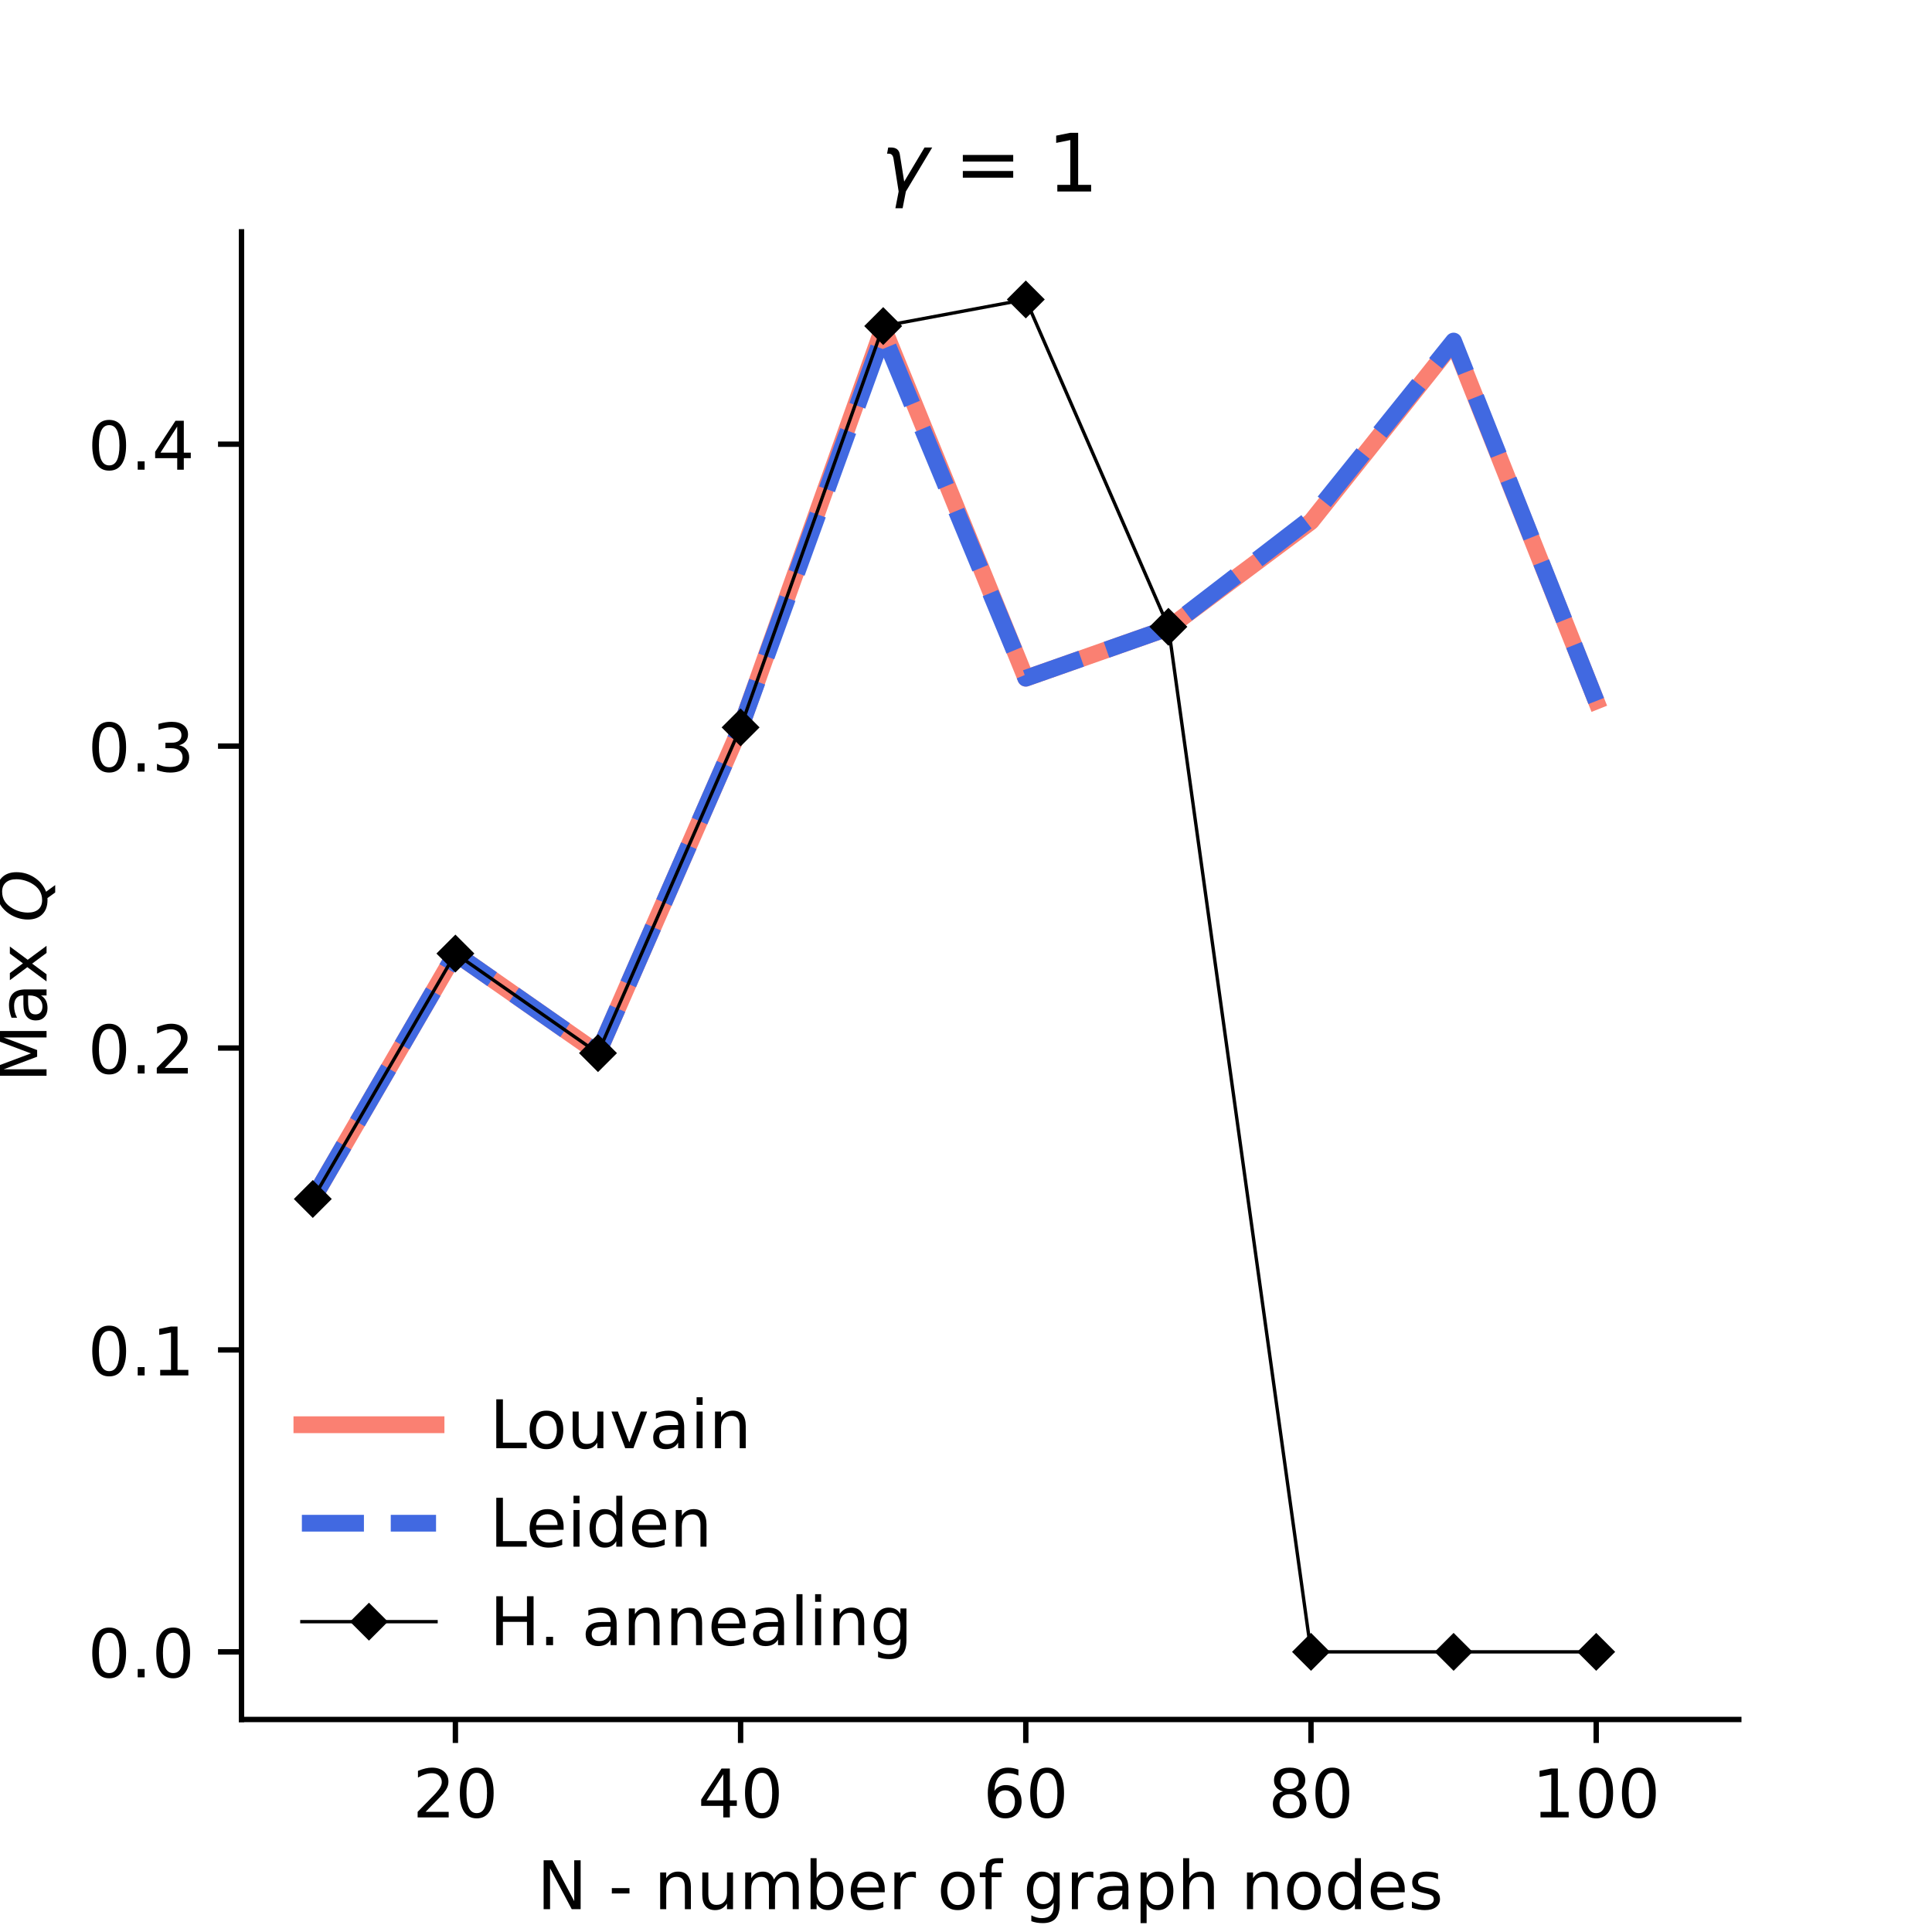
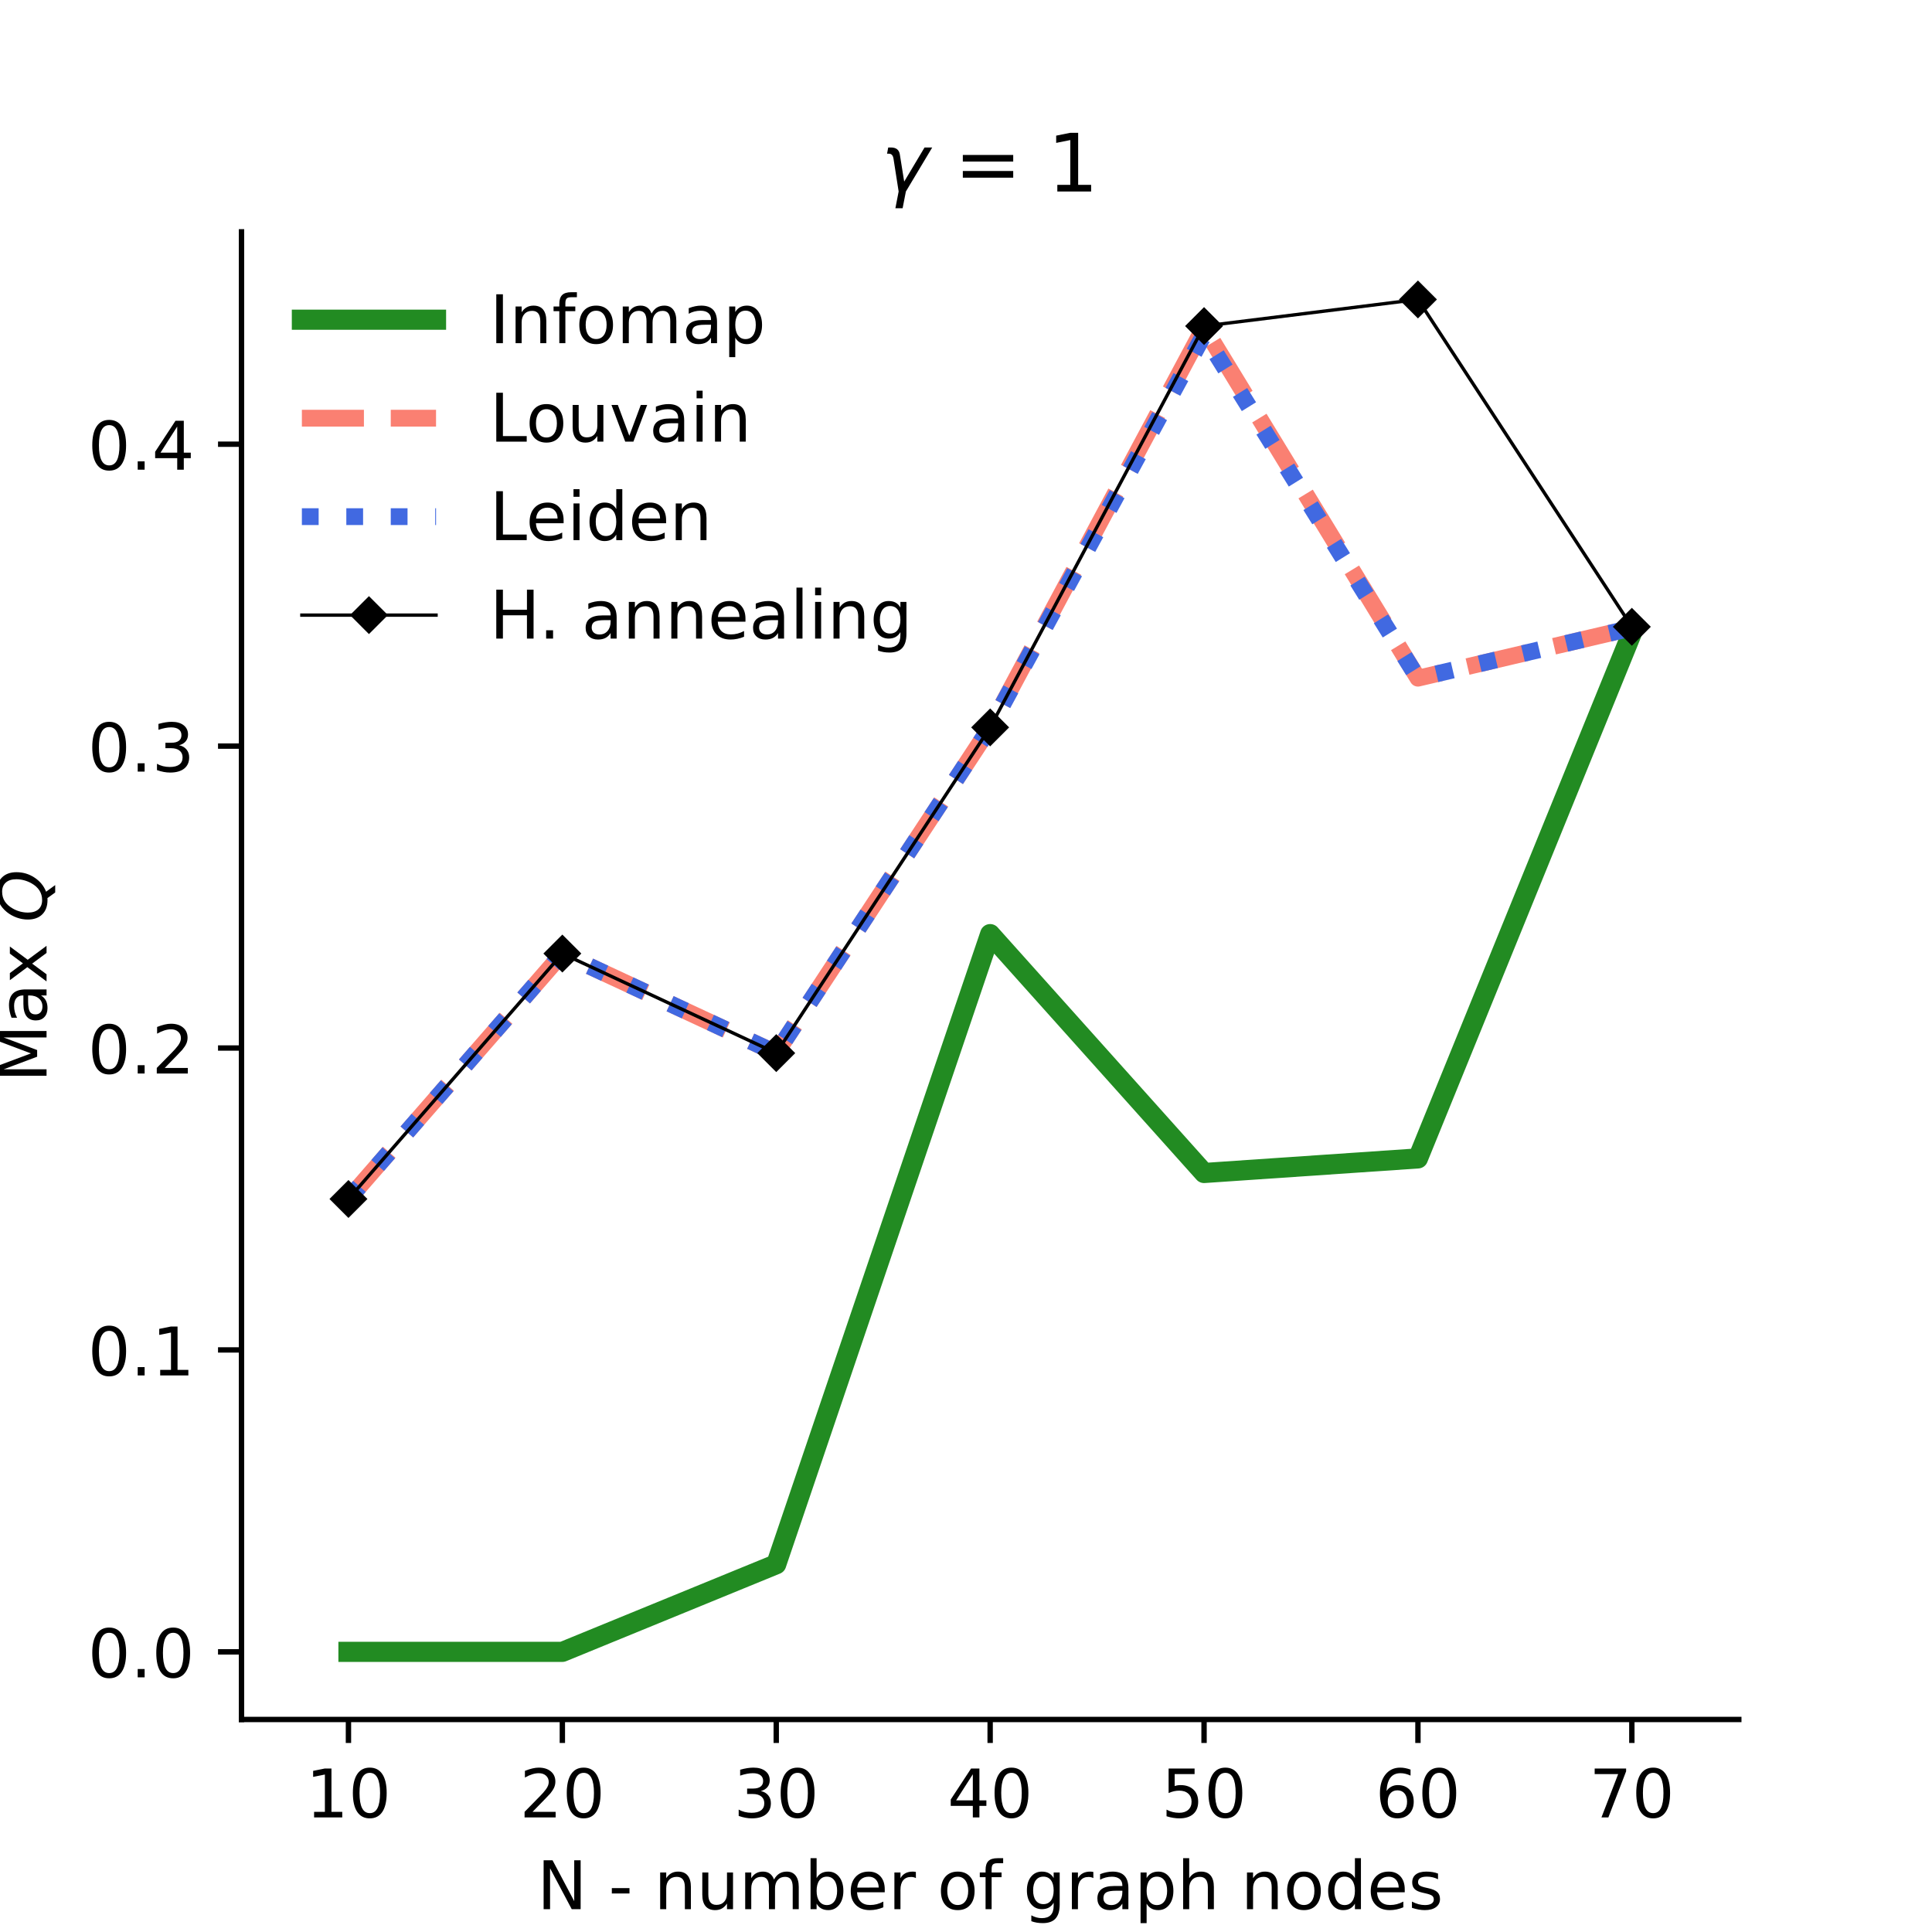
<svg xmlns="http://www.w3.org/2000/svg" xmlns:xlink="http://www.w3.org/1999/xlink" width="288pt" height="288pt" viewBox="0 0 288 288" version="1.1">
  <defs>
    <style type="text/css">*{stroke-linejoin: round; stroke-linecap: butt}</style>
  </defs>
  <g id="figure_1">
    <g id="patch_1">
      <path d="M 0 288  L 288 288  L 288 0  L 0 0  z " style="fill: #ffffff" />
    </g>
    <g id="axes_1">
      <g id="patch_2">
        <path d="M 36 256.32  L 259.2 256.32  L 259.2 34.56  L 36 34.56  z " style="fill: #ffffff" />
      </g>
      <g id="matplotlib.axis_1">
        <g id="xtick_1">
          <g id="line2d_1">
            <defs>
-               <path id="mb55f7ad0a6" d="M 0 0  L 0 3.5  " style="stroke: #000000; stroke-width: 0.8" />
-             </defs>
-             <g>
-               <use xlink:href="#mb55f7ad0a6" x="67.886" y="256.32" style="stroke: #000000; stroke-width: 0.8" />
+               <path id="m41b4a4e39f" d="M 0 0  L 0 3.5  " style="stroke: #000000; stroke-width: 0.8" />
+             </defs>
+             <g>
+               <use xlink:href="#m41b4a4e39f" x="51.943" y="256.32" style="stroke: #000000; stroke-width: 0.8" />
            </g>
          </g>
          <g id="text_1">
-             <g transform="translate(61.52321 270.9184) scale(0.1 -0.1)">
-               <defs>
-                 <path id="DejaVuSans-32" d="M 1228 531  L 3431 531  L 3431 0  L 469 0  L 469 531  Q 828 903 1448 1529  Q 2069 2156 2228 2338  Q 2531 2678 2651 2914  Q 2772 3150 2772 3378  Q 2772 3750 2511 3984  Q 2250 4219 1831 4219  Q 1534 4219 1204 4116  Q 875 4013 500 3803  L 500 4441  Q 881 4594 1212 4672  Q 1544 4750 1819 4750  Q 2544 4750 2975 4387  Q 3406 4025 3406 3419  Q 3406 3131 3298 2873  Q 3191 2616 2906 2266  Q 2828 2175 2409 1742  Q 1991 1309 1228 531  z " transform="scale(0.015625)" />
+             <g transform="translate(45.58036 270.9184) scale(0.1 -0.1)">
+               <defs>
+                 <path id="DejaVuSans-31" d="M 794 531  L 1825 531  L 1825 4091  L 703 3866  L 703 4441  L 1819 4666  L 2450 4666  L 2450 531  L 3481 531  L 3481 0  L 794 0  L 794 531  z " transform="scale(0.015625)" />
                <path id="DejaVuSans-30" d="M 2034 4250  Q 1547 4250 1301 3770  Q 1056 3291 1056 2328  Q 1056 1369 1301 889  Q 1547 409 2034 409  Q 2525 409 2770 889  Q 3016 1369 3016 2328  Q 3016 3291 2770 3770  Q 2525 4250 2034 4250  z M 2034 4750  Q 2819 4750 3233 4129  Q 3647 3509 3647 2328  Q 3647 1150 3233 529  Q 2819 -91 2034 -91  Q 1250 -91 836 529  Q 422 1150 422 2328  Q 422 3509 836 4129  Q 1250 4750 2034 4750  z " transform="scale(0.015625)" />
              </defs>
-               <use xlink:href="#DejaVuSans-32" />
+               <use xlink:href="#DejaVuSans-31" />
              <use xlink:href="#DejaVuSans-30" transform="translate(63.62305 0)" />
            </g>
          </g>
        </g>
        <g id="xtick_2">
          <g id="line2d_2">
            <g>
-               <use xlink:href="#mb55f7ad0a6" x="110.4" y="256.32" style="stroke: #000000; stroke-width: 0.8" />
+               <use xlink:href="#m41b4a4e39f" x="83.829" y="256.32" style="stroke: #000000; stroke-width: 0.8" />
            </g>
          </g>
          <g id="text_2">
-             <g transform="translate(104.0375 270.9184) scale(0.1 -0.1)">
-               <defs>
-                 <path id="DejaVuSans-34" d="M 2419 4116  L 825 1625  L 2419 1625  L 2419 4116  z M 2253 4666  L 3047 4666  L 3047 1625  L 3713 1625  L 3713 1100  L 3047 1100  L 3047 0  L 2419 0  L 2419 1100  L 313 1100  L 313 1709  L 2253 4666  z " transform="scale(0.015625)" />
-               </defs>
-               <use xlink:href="#DejaVuSans-34" />
+             <g transform="translate(77.46607 270.9184) scale(0.1 -0.1)">
+               <defs>
+                 <path id="DejaVuSans-32" d="M 1228 531  L 3431 531  L 3431 0  L 469 0  L 469 531  Q 828 903 1448 1529  Q 2069 2156 2228 2338  Q 2531 2678 2651 2914  Q 2772 3150 2772 3378  Q 2772 3750 2511 3984  Q 2250 4219 1831 4219  Q 1534 4219 1204 4116  Q 875 4013 500 3803  L 500 4441  Q 881 4594 1212 4672  Q 1544 4750 1819 4750  Q 2544 4750 2975 4387  Q 3406 4025 3406 3419  Q 3406 3131 3298 2873  Q 3191 2616 2906 2266  Q 2828 2175 2409 1742  Q 1991 1309 1228 531  z " transform="scale(0.015625)" />
+               </defs>
+               <use xlink:href="#DejaVuSans-32" />
              <use xlink:href="#DejaVuSans-30" transform="translate(63.62305 0)" />
            </g>
          </g>
        </g>
        <g id="xtick_3">
          <g id="line2d_3">
            <g>
-               <use xlink:href="#mb55f7ad0a6" x="152.914" y="256.32" style="stroke: #000000; stroke-width: 0.8" />
+               <use xlink:href="#m41b4a4e39f" x="115.714" y="256.32" style="stroke: #000000; stroke-width: 0.8" />
            </g>
          </g>
          <g id="text_3">
-             <g transform="translate(146.5518 270.9184) scale(0.1 -0.1)">
-               <defs>
-                 <path id="DejaVuSans-36" d="M 2113 2584  Q 1688 2584 1439 2293  Q 1191 2003 1191 1497  Q 1191 994 1439 701  Q 1688 409 2113 409  Q 2538 409 2786 701  Q 3034 994 3034 1497  Q 3034 2003 2786 2293  Q 2538 2584 2113 2584  z M 3366 4563  L 3366 3988  Q 3128 4100 2886 4159  Q 2644 4219 2406 4219  Q 1781 4219 1451 3797  Q 1122 3375 1075 2522  Q 1259 2794 1537 2939  Q 1816 3084 2150 3084  Q 2853 3084 3261 2657  Q 3669 2231 3669 1497  Q 3669 778 3244 343  Q 2819 -91 2113 -91  Q 1303 -91 875 529  Q 447 1150 447 2328  Q 447 3434 972 4092  Q 1497 4750 2381 4750  Q 2619 4750 2861 4703  Q 3103 4656 3366 4563  z " transform="scale(0.015625)" />
-               </defs>
-               <use xlink:href="#DejaVuSans-36" />
+             <g transform="translate(109.3518 270.9184) scale(0.1 -0.1)">
+               <defs>
+                 <path id="DejaVuSans-33" d="M 2597 2516  Q 3050 2419 3304 2112  Q 3559 1806 3559 1356  Q 3559 666 3084 287  Q 2609 -91 1734 -91  Q 1441 -91 1130 -33  Q 819 25 488 141  L 488 750  Q 750 597 1062 519  Q 1375 441 1716 441  Q 2309 441 2620 675  Q 2931 909 2931 1356  Q 2931 1769 2642 2001  Q 2353 2234 1838 2234  L 1294 2234  L 1294 2753  L 1863 2753  Q 2328 2753 2575 2939  Q 2822 3125 2822 3475  Q 2822 3834 2567 4026  Q 2313 4219 1838 4219  Q 1578 4219 1281 4162  Q 984 4106 628 3988  L 628 4550  Q 988 4650 1302 4700  Q 1616 4750 1894 4750  Q 2613 4750 3031 4423  Q 3450 4097 3450 3541  Q 3450 3153 3228 2886  Q 3006 2619 2597 2516  z " transform="scale(0.015625)" />
+               </defs>
+               <use xlink:href="#DejaVuSans-33" />
              <use xlink:href="#DejaVuSans-30" transform="translate(63.62305 0)" />
            </g>
          </g>
        </g>
        <g id="xtick_4">
          <g id="line2d_4">
            <g>
-               <use xlink:href="#mb55f7ad0a6" x="195.429" y="256.32" style="stroke: #000000; stroke-width: 0.8" />
+               <use xlink:href="#m41b4a4e39f" x="147.6" y="256.32" style="stroke: #000000; stroke-width: 0.8" />
            </g>
          </g>
          <g id="text_4">
-             <g transform="translate(189.0661 270.9184) scale(0.1 -0.1)">
-               <defs>
-                 <path id="DejaVuSans-38" d="M 2034 2216  Q 1584 2216 1326 1975  Q 1069 1734 1069 1313  Q 1069 891 1326 650  Q 1584 409 2034 409  Q 2484 409 2743 651  Q 3003 894 3003 1313  Q 3003 1734 2745 1975  Q 2488 2216 2034 2216  z M 1403 2484  Q 997 2584 770 2862  Q 544 3141 544 3541  Q 544 4100 942 4425  Q 1341 4750 2034 4750  Q 2731 4750 3128 4425  Q 3525 4100 3525 3541  Q 3525 3141 3298 2862  Q 3072 2584 2669 2484  Q 3125 2378 3379 2068  Q 3634 1759 3634 1313  Q 3634 634 3220 271  Q 2806 -91 2034 -91  Q 1263 -91 848 271  Q 434 634 434 1313  Q 434 1759 690 2068  Q 947 2378 1403 2484  z M 1172 3481  Q 1172 3119 1398 2916  Q 1625 2713 2034 2713  Q 2441 2713 2670 2916  Q 2900 3119 2900 3481  Q 2900 3844 2670 4047  Q 2441 4250 2034 4250  Q 1625 4250 1398 4047  Q 1172 3844 1172 3481  z " transform="scale(0.015625)" />
-               </defs>
-               <use xlink:href="#DejaVuSans-38" />
+             <g transform="translate(141.2375 270.9184) scale(0.1 -0.1)">
+               <defs>
+                 <path id="DejaVuSans-34" d="M 2419 4116  L 825 1625  L 2419 1625  L 2419 4116  z M 2253 4666  L 3047 4666  L 3047 1625  L 3713 1625  L 3713 1100  L 3047 1100  L 3047 0  L 2419 0  L 2419 1100  L 313 1100  L 313 1709  L 2253 4666  z " transform="scale(0.015625)" />
+               </defs>
+               <use xlink:href="#DejaVuSans-34" />
              <use xlink:href="#DejaVuSans-30" transform="translate(63.62305 0)" />
            </g>
          </g>
        </g>
        <g id="xtick_5">
          <g id="line2d_5">
            <g>
-               <use xlink:href="#mb55f7ad0a6" x="237.943" y="256.32" style="stroke: #000000; stroke-width: 0.8" />
+               <use xlink:href="#m41b4a4e39f" x="179.486" y="256.32" style="stroke: #000000; stroke-width: 0.8" />
            </g>
          </g>
          <g id="text_5">
-             <g transform="translate(228.3991 270.9184) scale(0.1 -0.1)">
-               <defs>
-                 <path id="DejaVuSans-31" d="M 794 531  L 1825 531  L 1825 4091  L 703 3866  L 703 4441  L 1819 4666  L 2450 4666  L 2450 531  L 3481 531  L 3481 0  L 794 0  L 794 531  z " transform="scale(0.015625)" />
-               </defs>
-               <use xlink:href="#DejaVuSans-31" />
-               <use xlink:href="#DejaVuSans-30" transform="translate(63.62305 0)" />
-               <use xlink:href="#DejaVuSans-30" transform="translate(127.2461 0)" />
-             </g>
-           </g>
-         </g>
-         <g id="text_6">
+             <g transform="translate(173.1232 270.9184) scale(0.1 -0.1)">
+               <defs>
+                 <path id="DejaVuSans-35" d="M 691 4666  L 3169 4666  L 3169 4134  L 1269 4134  L 1269 2991  Q 1406 3038 1543 3061  Q 1681 3084 1819 3084  Q 2600 3084 3056 2656  Q 3513 2228 3513 1497  Q 3513 744 3044 326  Q 2575 -91 1722 -91  Q 1428 -91 1123 -41  Q 819 9 494 109  L 494 744  Q 775 591 1075 516  Q 1375 441 1709 441  Q 2250 441 2565 725  Q 2881 1009 2881 1497  Q 2881 1984 2565 2268  Q 2250 2553 1709 2553  Q 1456 2553 1204 2497  Q 953 2441 691 2322  L 691 4666  z " transform="scale(0.015625)" />
+               </defs>
+               <use xlink:href="#DejaVuSans-35" />
+               <use xlink:href="#DejaVuSans-30" transform="translate(63.62305 0)" />
+             </g>
+           </g>
+         </g>
+         <g id="xtick_6">
+           <g id="line2d_6">
+             <g>
+               <use xlink:href="#m41b4a4e39f" x="211.371" y="256.32" style="stroke: #000000; stroke-width: 0.8" />
+             </g>
+           </g>
+           <g id="text_6">
+             <g transform="translate(205.0089 270.9184) scale(0.1 -0.1)">
+               <defs>
+                 <path id="DejaVuSans-36" d="M 2113 2584  Q 1688 2584 1439 2293  Q 1191 2003 1191 1497  Q 1191 994 1439 701  Q 1688 409 2113 409  Q 2538 409 2786 701  Q 3034 994 3034 1497  Q 3034 2003 2786 2293  Q 2538 2584 2113 2584  z M 3366 4563  L 3366 3988  Q 3128 4100 2886 4159  Q 2644 4219 2406 4219  Q 1781 4219 1451 3797  Q 1122 3375 1075 2522  Q 1259 2794 1537 2939  Q 1816 3084 2150 3084  Q 2853 3084 3261 2657  Q 3669 2231 3669 1497  Q 3669 778 3244 343  Q 2819 -91 2113 -91  Q 1303 -91 875 529  Q 447 1150 447 2328  Q 447 3434 972 4092  Q 1497 4750 2381 4750  Q 2619 4750 2861 4703  Q 3103 4656 3366 4563  z " transform="scale(0.015625)" />
+               </defs>
+               <use xlink:href="#DejaVuSans-36" />
+               <use xlink:href="#DejaVuSans-30" transform="translate(63.62305 0)" />
+             </g>
+           </g>
+         </g>
+         <g id="xtick_7">
+           <g id="line2d_7">
+             <g>
+               <use xlink:href="#m41b4a4e39f" x="243.257" y="256.32" style="stroke: #000000; stroke-width: 0.8" />
+             </g>
+           </g>
+           <g id="text_7">
+             <g transform="translate(236.8946 270.9184) scale(0.1 -0.1)">
+               <defs>
+                 <path id="DejaVuSans-37" d="M 525 4666  L 3525 4666  L 3525 4397  L 1831 0  L 1172 0  L 2766 4134  L 525 4134  L 525 4666  z " transform="scale(0.015625)" />
+               </defs>
+               <use xlink:href="#DejaVuSans-37" />
+               <use xlink:href="#DejaVuSans-30" transform="translate(63.62305 0)" />
+             </g>
+           </g>
+         </g>
+         <g id="text_8">
          <g transform="translate(80.05625 284.5966) scale(0.1 -0.1)">
            <defs>
              <path id="DejaVuSans-4e" d="M 628 4666  L 1478 4666  L 3547 763  L 3547 4666  L 4159 4666  L 4159 0  L 3309 0  L 1241 3903  L 1241 0  L 628 0  L 628 4666  z " transform="scale(0.015625)" />
              <path id="DejaVuSans-20" transform="scale(0.015625)" />
              <path id="DejaVuSans-2d" d="M 313 2009  L 1997 2009  L 1997 1497  L 313 1497  L 313 2009  z " transform="scale(0.015625)" />
              <path id="DejaVuSans-6e" d="M 3513 2113  L 3513 0  L 2938 0  L 2938 2094  Q 2938 2591 2744 2837  Q 2550 3084 2163 3084  Q 1697 3084 1428 2787  Q 1159 2491 1159 1978  L 1159 0  L 581 0  L 581 3500  L 1159 3500  L 1159 2956  Q 1366 3272 1645 3428  Q 1925 3584 2291 3584  Q 2894 3584 3203 3211  Q 3513 2838 3513 2113  z " transform="scale(0.015625)" />
              <path id="DejaVuSans-75" d="M 544 1381  L 544 3500  L 1119 3500  L 1119 1403  Q 1119 906 1312 657  Q 1506 409 1894 409  Q 2359 409 2629 706  Q 2900 1003 2900 1516  L 2900 3500  L 3475 3500  L 3475 0  L 2900 0  L 2900 538  Q 2691 219 2414 64  Q 2138 -91 1772 -91  Q 1169 -91 856 284  Q 544 659 544 1381  z M 1991 3584  L 1991 3584  z " transform="scale(0.015625)" />
              <path id="DejaVuSans-6d" d="M 3328 2828  Q 3544 3216 3844 3400  Q 4144 3584 4550 3584  Q 5097 3584 5394 3201  Q 5691 2819 5691 2113  L 5691 0  L 5113 0  L 5113 2094  Q 5113 2597 4934 2840  Q 4756 3084 4391 3084  Q 3944 3084 3684 2787  Q 3425 2491 3425 1978  L 3425 0  L 2847 0  L 2847 2094  Q 2847 2600 2669 2842  Q 2491 3084 2119 3084  Q 1678 3084 1418 2786  Q 1159 2488 1159 1978  L 1159 0  L 581 0  L 581 3500  L 1159 3500  L 1159 2956  Q 1356 3278 1631 3431  Q 1906 3584 2284 3584  Q 2666 3584 2933 3390  Q 3200 3197 3328 2828  z " transform="scale(0.015625)" />
              <path id="DejaVuSans-62" d="M 3116 1747  Q 3116 2381 2855 2742  Q 2594 3103 2138 3103  Q 1681 3103 1420 2742  Q 1159 2381 1159 1747  Q 1159 1113 1420 752  Q 1681 391 2138 391  Q 2594 391 2855 752  Q 3116 1113 3116 1747  z M 1159 2969  Q 1341 3281 1617 3432  Q 1894 3584 2278 3584  Q 2916 3584 3314 3078  Q 3713 2572 3713 1747  Q 3713 922 3314 415  Q 2916 -91 2278 -91  Q 1894 -91 1617 61  Q 1341 213 1159 525  L 1159 0  L 581 0  L 581 4863  L 1159 4863  L 1159 2969  z " transform="scale(0.015625)" />
              <path id="DejaVuSans-65" d="M 3597 1894  L 3597 1613  L 953 1613  Q 991 1019 1311 708  Q 1631 397 2203 397  Q 2534 397 2845 478  Q 3156 559 3463 722  L 3463 178  Q 3153 47 2828 -22  Q 2503 -91 2169 -91  Q 1331 -91 842 396  Q 353 884 353 1716  Q 353 2575 817 3079  Q 1281 3584 2069 3584  Q 2775 3584 3186 3129  Q 3597 2675 3597 1894  z M 3022 2063  Q 3016 2534 2758 2815  Q 2500 3097 2075 3097  Q 1594 3097 1305 2825  Q 1016 2553 972 2059  L 3022 2063  z " transform="scale(0.015625)" />
              <path id="DejaVuSans-72" d="M 2631 2963  Q 2534 3019 2420 3045  Q 2306 3072 2169 3072  Q 1681 3072 1420 2755  Q 1159 2438 1159 1844  L 1159 0  L 581 0  L 581 3500  L 1159 3500  L 1159 2956  Q 1341 3275 1631 3429  Q 1922 3584 2338 3584  Q 2397 3584 2469 3576  Q 2541 3569 2628 3553  L 2631 2963  z " transform="scale(0.015625)" />
              <path id="DejaVuSans-6f" d="M 1959 3097  Q 1497 3097 1228 2736  Q 959 2375 959 1747  Q 959 1119 1226 758  Q 1494 397 1959 397  Q 2419 397 2687 759  Q 2956 1122 2956 1747  Q 2956 2369 2687 2733  Q 2419 3097 1959 3097  z M 1959 3584  Q 2709 3584 3137 3096  Q 3566 2609 3566 1747  Q 3566 888 3137 398  Q 2709 -91 1959 -91  Q 1206 -91 779 398  Q 353 888 353 1747  Q 353 2609 779 3096  Q 1206 3584 1959 3584  z " transform="scale(0.015625)" />
              <path id="DejaVuSans-66" d="M 2375 4863  L 2375 4384  L 1825 4384  Q 1516 4384 1395 4259  Q 1275 4134 1275 3809  L 1275 3500  L 2222 3500  L 2222 3053  L 1275 3053  L 1275 0  L 697 0  L 697 3053  L 147 3053  L 147 3500  L 697 3500  L 697 3744  Q 697 4328 969 4595  Q 1241 4863 1831 4863  L 2375 4863  z " transform="scale(0.015625)" />
              <path id="DejaVuSans-67" d="M 2906 1791  Q 2906 2416 2648 2759  Q 2391 3103 1925 3103  Q 1463 3103 1205 2759  Q 947 2416 947 1791  Q 947 1169 1205 825  Q 1463 481 1925 481  Q 2391 481 2648 825  Q 2906 1169 2906 1791  z M 3481 434  Q 3481 -459 3084 -895  Q 2688 -1331 1869 -1331  Q 1566 -1331 1297 -1286  Q 1028 -1241 775 -1147  L 775 -588  Q 1028 -725 1275 -790  Q 1522 -856 1778 -856  Q 2344 -856 2625 -561  Q 2906 -266 2906 331  L 2906 616  Q 2728 306 2450 153  Q 2172 0 1784 0  Q 1141 0 747 490  Q 353 981 353 1791  Q 353 2603 747 3093  Q 1141 3584 1784 3584  Q 2172 3584 2450 3431  Q 2728 3278 2906 2969  L 2906 3500  L 3481 3500  L 3481 434  z " transform="scale(0.015625)" />
              <path id="DejaVuSans-61" d="M 2194 1759  Q 1497 1759 1228 1600  Q 959 1441 959 1056  Q 959 750 1161 570  Q 1363 391 1709 391  Q 2188 391 2477 730  Q 2766 1069 2766 1631  L 2766 1759  L 2194 1759  z M 3341 1997  L 3341 0  L 2766 0  L 2766 531  Q 2569 213 2275 61  Q 1981 -91 1556 -91  Q 1019 -91 701 211  Q 384 513 384 1019  Q 384 1609 779 1909  Q 1175 2209 1959 2209  L 2766 2209  L 2766 2266  Q 2766 2663 2505 2880  Q 2244 3097 1772 3097  Q 1472 3097 1187 3025  Q 903 2953 641 2809  L 641 3341  Q 956 3463 1253 3523  Q 1550 3584 1831 3584  Q 2591 3584 2966 3190  Q 3341 2797 3341 1997  z " transform="scale(0.015625)" />
              <path id="DejaVuSans-70" d="M 1159 525  L 1159 -1331  L 581 -1331  L 581 3500  L 1159 3500  L 1159 2969  Q 1341 3281 1617 3432  Q 1894 3584 2278 3584  Q 2916 3584 3314 3078  Q 3713 2572 3713 1747  Q 3713 922 3314 415  Q 2916 -91 2278 -91  Q 1894 -91 1617 61  Q 1341 213 1159 525  z M 3116 1747  Q 3116 2381 2855 2742  Q 2594 3103 2138 3103  Q 1681 3103 1420 2742  Q 1159 2381 1159 1747  Q 1159 1113 1420 752  Q 1681 391 2138 391  Q 2594 391 2855 752  Q 3116 1113 3116 1747  z " transform="scale(0.015625)" />
              <path id="DejaVuSans-68" d="M 3513 2113  L 3513 0  L 2938 0  L 2938 2094  Q 2938 2591 2744 2837  Q 2550 3084 2163 3084  Q 1697 3084 1428 2787  Q 1159 2491 1159 1978  L 1159 0  L 581 0  L 581 4863  L 1159 4863  L 1159 2956  Q 1366 3272 1645 3428  Q 1925 3584 2291 3584  Q 2894 3584 3203 3211  Q 3513 2838 3513 2113  z " transform="scale(0.015625)" />
              <path id="DejaVuSans-64" d="M 2906 2969  L 2906 4863  L 3481 4863  L 3481 0  L 2906 0  L 2906 525  Q 2725 213 2448 61  Q 2172 -91 1784 -91  Q 1150 -91 751 415  Q 353 922 353 1747  Q 353 2572 751 3078  Q 1150 3584 1784 3584  Q 2172 3584 2448 3432  Q 2725 3281 2906 2969  z M 947 1747  Q 947 1113 1208 752  Q 1469 391 1925 391  Q 2381 391 2643 752  Q 2906 1113 2906 1747  Q 2906 2381 2643 2742  Q 2381 3103 1925 3103  Q 1469 3103 1208 2742  Q 947 2381 947 1747  z " transform="scale(0.015625)" />
              <path id="DejaVuSans-73" d="M 2834 3397  L 2834 2853  Q 2591 2978 2328 3040  Q 2066 3103 1784 3103  Q 1356 3103 1142 2972  Q 928 2841 928 2578  Q 928 2378 1081 2264  Q 1234 2150 1697 2047  L 1894 2003  Q 2506 1872 2764 1633  Q 3022 1394 3022 966  Q 3022 478 2636 193  Q 2250 -91 1575 -91  Q 1294 -91 989 -36  Q 684 19 347 128  L 347 722  Q 666 556 975 473  Q 1284 391 1588 391  Q 1994 391 2212 530  Q 2431 669 2431 922  Q 2431 1156 2273 1281  Q 2116 1406 1581 1522  L 1381 1569  Q 847 1681 609 1914  Q 372 2147 372 2553  Q 372 3047 722 3315  Q 1072 3584 1716 3584  Q 2034 3584 2315 3537  Q 2597 3491 2834 3397  z " transform="scale(0.015625)" />
            </defs>
            <use xlink:href="#DejaVuSans-4e" />
            <use xlink:href="#DejaVuSans-20" transform="translate(74.80469 0)" />
            <use xlink:href="#DejaVuSans-2d" transform="translate(106.5918 0)" />
            <use xlink:href="#DejaVuSans-20" transform="translate(142.6758 0)" />
            <use xlink:href="#DejaVuSans-6e" transform="translate(174.4629 0)" />
            <use xlink:href="#DejaVuSans-75" transform="translate(237.8418 0)" />
            <use xlink:href="#DejaVuSans-6d" transform="translate(301.2207 0)" />
            <use xlink:href="#DejaVuSans-62" transform="translate(398.6328 0)" />
            <use xlink:href="#DejaVuSans-65" transform="translate(462.1094 0)" />
            <use xlink:href="#DejaVuSans-72" transform="translate(523.6328 0)" />
            <use xlink:href="#DejaVuSans-20" transform="translate(564.7461 0)" />
            <use xlink:href="#DejaVuSans-6f" transform="translate(596.5332 0)" />
            <use xlink:href="#DejaVuSans-66" transform="translate(657.7148 0)" />
            <use xlink:href="#DejaVuSans-20" transform="translate(692.9199 0)" />
            <use xlink:href="#DejaVuSans-67" transform="translate(724.707 0)" />
            <use xlink:href="#DejaVuSans-72" transform="translate(788.1836 0)" />
            <use xlink:href="#DejaVuSans-61" transform="translate(829.2969 0)" />
            <use xlink:href="#DejaVuSans-70" transform="translate(890.5762 0)" />
            <use xlink:href="#DejaVuSans-68" transform="translate(954.0527 0)" />
            <use xlink:href="#DejaVuSans-20" transform="translate(1017.432 0)" />
            <use xlink:href="#DejaVuSans-6e" transform="translate(1049.219 0)" />
            <use xlink:href="#DejaVuSans-6f" transform="translate(1112.598 0)" />
            <use xlink:href="#DejaVuSans-64" transform="translate(1173.779 0)" />
            <use xlink:href="#DejaVuSans-65" transform="translate(1237.256 0)" />
            <use xlink:href="#DejaVuSans-73" transform="translate(1298.779 0)" />
          </g>
        </g>
      </g>
      <g id="matplotlib.axis_2">
        <g id="ytick_1">
-           <g id="line2d_6">
-             <defs>
-               <path id="mbf08dc4a1f" d="M 0 0  L -3.5 0  " style="stroke: #000000; stroke-width: 0.8" />
-             </defs>
-             <g>
-               <use xlink:href="#mbf08dc4a1f" x="36" y="246.24" style="stroke: #000000; stroke-width: 0.8" />
-             </g>
-           </g>
-           <g id="text_7">
+           <g id="line2d_8">
+             <defs>
+               <path id="m8b805e65e1" d="M 0 0  L -3.5 0  " style="stroke: #000000; stroke-width: 0.8" />
+             </defs>
+             <g>
+               <use xlink:href="#m8b805e65e1" x="36" y="246.24" style="stroke: #000000; stroke-width: 0.8" />
+             </g>
+           </g>
+           <g id="text_9">
            <g transform="translate(13.09688 250.0392) scale(0.1 -0.1)">
              <defs>
                <path id="DejaVuSans-2e" d="M 684 794  L 1344 794  L 1344 0  L 684 0  L 684 794  z " transform="scale(0.015625)" />
              </defs>
              <use xlink:href="#DejaVuSans-30" />
              <use xlink:href="#DejaVuSans-2e" transform="translate(63.62305 0)" />
              <use xlink:href="#DejaVuSans-30" transform="translate(95.41016 0)" />
            </g>
          </g>
        </g>
        <g id="ytick_2">
-           <g id="line2d_7">
-             <g>
-               <use xlink:href="#mbf08dc4a1f" x="36" y="201.234" style="stroke: #000000; stroke-width: 0.8" />
-             </g>
-           </g>
-           <g id="text_8">
+           <g id="line2d_9">
+             <g>
+               <use xlink:href="#m8b805e65e1" x="36" y="201.234" style="stroke: #000000; stroke-width: 0.8" />
+             </g>
+           </g>
+           <g id="text_10">
            <g transform="translate(13.09688 205.0332) scale(0.1 -0.1)">
              <use xlink:href="#DejaVuSans-30" />
              <use xlink:href="#DejaVuSans-2e" transform="translate(63.62305 0)" />
              <use xlink:href="#DejaVuSans-31" transform="translate(95.41016 0)" />
            </g>
          </g>
        </g>
        <g id="ytick_3">
-           <g id="line2d_8">
-             <g>
-               <use xlink:href="#mbf08dc4a1f" x="36" y="156.228" style="stroke: #000000; stroke-width: 0.8" />
-             </g>
-           </g>
-           <g id="text_9">
+           <g id="line2d_10">
+             <g>
+               <use xlink:href="#m8b805e65e1" x="36" y="156.228" style="stroke: #000000; stroke-width: 0.8" />
+             </g>
+           </g>
+           <g id="text_11">
            <g transform="translate(13.09688 160.0272) scale(0.1 -0.1)">
              <use xlink:href="#DejaVuSans-30" />
              <use xlink:href="#DejaVuSans-2e" transform="translate(63.62305 0)" />
              <use xlink:href="#DejaVuSans-32" transform="translate(95.41016 0)" />
            </g>
          </g>
        </g>
        <g id="ytick_4">
-           <g id="line2d_9">
-             <g>
-               <use xlink:href="#mbf08dc4a1f" x="36" y="111.222" style="stroke: #000000; stroke-width: 0.8" />
-             </g>
-           </g>
-           <g id="text_10">
+           <g id="line2d_11">
+             <g>
+               <use xlink:href="#m8b805e65e1" x="36" y="111.222" style="stroke: #000000; stroke-width: 0.8" />
+             </g>
+           </g>
+           <g id="text_12">
            <g transform="translate(13.09688 115.0212) scale(0.1 -0.1)">
-               <defs>
-                 <path id="DejaVuSans-33" d="M 2597 2516  Q 3050 2419 3304 2112  Q 3559 1806 3559 1356  Q 3559 666 3084 287  Q 2609 -91 1734 -91  Q 1441 -91 1130 -33  Q 819 25 488 141  L 488 750  Q 750 597 1062 519  Q 1375 441 1716 441  Q 2309 441 2620 675  Q 2931 909 2931 1356  Q 2931 1769 2642 2001  Q 2353 2234 1838 2234  L 1294 2234  L 1294 2753  L 1863 2753  Q 2328 2753 2575 2939  Q 2822 3125 2822 3475  Q 2822 3834 2567 4026  Q 2313 4219 1838 4219  Q 1578 4219 1281 4162  Q 984 4106 628 3988  L 628 4550  Q 988 4650 1302 4700  Q 1616 4750 1894 4750  Q 2613 4750 3031 4423  Q 3450 4097 3450 3541  Q 3450 3153 3228 2886  Q 3006 2619 2597 2516  z " transform="scale(0.015625)" />
-               </defs>
              <use xlink:href="#DejaVuSans-30" />
              <use xlink:href="#DejaVuSans-2e" transform="translate(63.62305 0)" />
              <use xlink:href="#DejaVuSans-33" transform="translate(95.41016 0)" />
            </g>
          </g>
        </g>
        <g id="ytick_5">
-           <g id="line2d_10">
-             <g>
-               <use xlink:href="#mbf08dc4a1f" x="36" y="66.216" style="stroke: #000000; stroke-width: 0.8" />
-             </g>
-           </g>
-           <g id="text_11">
+           <g id="line2d_12">
+             <g>
+               <use xlink:href="#m8b805e65e1" x="36" y="66.216" style="stroke: #000000; stroke-width: 0.8" />
+             </g>
+           </g>
+           <g id="text_13">
            <g transform="translate(13.09688 70.01521) scale(0.1 -0.1)">
              <use xlink:href="#DejaVuSans-30" />
              <use xlink:href="#DejaVuSans-2e" transform="translate(63.62305 0)" />
              <use xlink:href="#DejaVuSans-34" transform="translate(95.41016 0)" />
            </g>
          </g>
        </g>
-         <g id="text_12">
+         <g id="text_14">
          <g transform="translate(7.017187 161.34) rotate(-90) scale(0.1 -0.1)">
            <defs>
              <path id="DejaVuSans-4d" d="M 628 4666  L 1569 4666  L 2759 1491  L 3956 4666  L 4897 4666  L 4897 0  L 4281 0  L 4281 4097  L 3078 897  L 2444 897  L 1241 4097  L 1241 0  L 628 0  L 628 4666  z " transform="scale(0.015625)" />
              <path id="DejaVuSans-78" d="M 3513 3500  L 2247 1797  L 3578 0  L 2900 0  L 1881 1375  L 863 0  L 184 0  L 1544 1831  L 300 3500  L 978 3500  L 1906 2253  L 2834 3500  L 3513 3500  z " transform="scale(0.015625)" />
              <path id="DejaVuSans-Oblique-51" d="M 2309 -84  Q 2275 -88 2237 -89  Q 2200 -91 2125 -91  Q 1250 -91 756 411  Q 263 913 263 1797  Q 263 2319 452 2844  Q 641 3369 978 3788  Q 1369 4269 1858 4509  Q 2347 4750 2938 4750  Q 3794 4750 4287 4245  Q 4781 3741 4781 2869  Q 4781 1928 4265 1147  Q 3750 366 2919 44  L 3553 -825  L 2847 -825  L 2309 -84  z M 2919 4238  Q 2400 4238 2003 3986  Q 1606 3734 1313 3219  Q 1125 2891 1026 2522  Q 928 2153 928 1778  Q 928 1128 1239 775  Q 1550 422 2119 422  Q 2631 422 3032 676  Q 3434 931 3719 1434  Q 3909 1772 4009 2142  Q 4109 2513 4109 2881  Q 4109 3528 3796 3883  Q 3484 4238 2919 4238  z " transform="scale(0.015625)" />
            </defs>
            <use xlink:href="#DejaVuSans-4d" transform="translate(0 0.78125)" />
            <use xlink:href="#DejaVuSans-61" transform="translate(86.2793 0.78125)" />
            <use xlink:href="#DejaVuSans-78" transform="translate(147.5586 0.78125)" />
            <use xlink:href="#DejaVuSans-20" transform="translate(206.7383 0.78125)" />
            <use xlink:href="#DejaVuSans-Oblique-51" transform="translate(238.5254 0.78125)" />
          </g>
        </g>
      </g>
-       <g id="line2d_11">
-         <path d="M 46.629 178.731  L 67.886 142.144  L 89.143 156.987  L 110.4 108.431  L 131.657 48.802  L 152.914 101.098  L 174.171 93.617  L 195.429 77.76  L 216.686 51.054  L 237.943 104.497  " clip-path="url(#p71a926300a)" style="fill: none; stroke: #fa8072; stroke-width: 2.5; stroke-linecap: square" />
-       </g>
-       <g id="line2d_12">
-         <path d="M 46.629 178.731  L 67.886 142.144  L 89.143 156.987  L 110.4 108.431  L 131.657 49.876  L 152.914 101.098  L 174.171 93.617  L 195.429 77.258  L 216.686 50.841  L 237.943 104.497  " clip-path="url(#p71a926300a)" style="fill: none; stroke-dasharray: 9.25,4; stroke-dashoffset: 0; stroke: #4169e1; stroke-width: 2.5" />
-       </g>
      <g id="line2d_13">
-         <path d="M 46.629 178.731  L 67.886 142.144  L 89.143 156.987  L 110.4 108.431  L 131.657 48.606  L 152.914 44.64  L 174.171 93.434  L 195.429 246.24  L 216.686 246.24  L 237.943 246.24  " clip-path="url(#p71a926300a)" style="fill: none; stroke: #000000; stroke-width: 0.5; stroke-linecap: square" />
+         <path d="M 51.943 246.24  L 83.829 246.24  L 115.714 233.18  L 147.6 139.246  L 179.486 174.857  L 211.371 172.684  L 243.257 94.375  " clip-path="url(#pbbb3feb28d)" style="fill: none; stroke: #228b22; stroke-width: 3; stroke-linecap: square" />
+       </g>
+       <g id="line2d_14">
+         <path d="M 51.943 178.731  L 83.829 142.144  L 115.714 156.987  L 147.6 108.431  L 179.486 48.802  L 211.371 101.098  L 243.257 93.617  " clip-path="url(#pbbb3feb28d)" style="fill: none; stroke-dasharray: 9.25,4; stroke-dashoffset: 0; stroke: #fa8072; stroke-width: 2.5" />
+       </g>
+       <g id="line2d_15">
+         <path d="M 51.943 178.731  L 83.829 142.144  L 115.714 156.987  L 147.6 108.431  L 179.486 49.876  L 211.371 101.098  L 243.257 93.617  " clip-path="url(#pbbb3feb28d)" style="fill: none; stroke-dasharray: 2.5,4.125; stroke-dashoffset: 0; stroke: #4169e1; stroke-width: 2.5" />
+       </g>
+       <g id="line2d_16">
+         <path d="M 51.943 178.731  L 83.829 142.144  L 115.714 156.987  L 147.6 108.431  L 179.486 48.606  L 211.371 44.64  L 243.257 93.434  " clip-path="url(#pbbb3feb28d)" style="fill: none; stroke: #000000; stroke-width: 0.5; stroke-linecap: square" />
        <defs>
-           <path id="m81fb90040c" d="M -0 2.121  L 2.121 0  L 0 -2.121  L -2.121 -0  z " style="stroke: #000000; stroke-linejoin: miter" />
+           <path id="m9310188b2c" d="M -0 2.121  L 2.121 0  L 0 -2.121  L -2.121 -0  z " style="stroke: #000000; stroke-linejoin: miter" />
        </defs>
-         <g clip-path="url(#p71a926300a)">
-           <use xlink:href="#m81fb90040c" x="46.629" y="178.731" style="stroke: #000000; stroke-linejoin: miter" />
-           <use xlink:href="#m81fb90040c" x="67.886" y="142.144" style="stroke: #000000; stroke-linejoin: miter" />
-           <use xlink:href="#m81fb90040c" x="89.143" y="156.987" style="stroke: #000000; stroke-linejoin: miter" />
-           <use xlink:href="#m81fb90040c" x="110.4" y="108.431" style="stroke: #000000; stroke-linejoin: miter" />
-           <use xlink:href="#m81fb90040c" x="131.657" y="48.606" style="stroke: #000000; stroke-linejoin: miter" />
-           <use xlink:href="#m81fb90040c" x="152.914" y="44.64" style="stroke: #000000; stroke-linejoin: miter" />
-           <use xlink:href="#m81fb90040c" x="174.171" y="93.434" style="stroke: #000000; stroke-linejoin: miter" />
-           <use xlink:href="#m81fb90040c" x="195.429" y="246.24" style="stroke: #000000; stroke-linejoin: miter" />
-           <use xlink:href="#m81fb90040c" x="216.686" y="246.24" style="stroke: #000000; stroke-linejoin: miter" />
-           <use xlink:href="#m81fb90040c" x="237.943" y="246.24" style="stroke: #000000; stroke-linejoin: miter" />
+         <g clip-path="url(#pbbb3feb28d)">
+           <use xlink:href="#m9310188b2c" x="51.943" y="178.731" style="stroke: #000000; stroke-linejoin: miter" />
+           <use xlink:href="#m9310188b2c" x="83.829" y="142.144" style="stroke: #000000; stroke-linejoin: miter" />
+           <use xlink:href="#m9310188b2c" x="115.714" y="156.987" style="stroke: #000000; stroke-linejoin: miter" />
+           <use xlink:href="#m9310188b2c" x="147.6" y="108.431" style="stroke: #000000; stroke-linejoin: miter" />
+           <use xlink:href="#m9310188b2c" x="179.486" y="48.606" style="stroke: #000000; stroke-linejoin: miter" />
+           <use xlink:href="#m9310188b2c" x="211.371" y="44.64" style="stroke: #000000; stroke-linejoin: miter" />
+           <use xlink:href="#m9310188b2c" x="243.257" y="93.434" style="stroke: #000000; stroke-linejoin: miter" />
        </g>
      </g>
      <g id="patch_3">
        <path d="M 36 256.32  L 36 34.56  " style="fill: none; stroke: #000000; stroke-width: 0.8; stroke-linejoin: miter; stroke-linecap: square" />
      </g>
      <g id="patch_4">
        <path d="M 36 256.32  L 259.2 256.32  " style="fill: none; stroke: #000000; stroke-width: 0.8; stroke-linejoin: miter; stroke-linecap: square" />
      </g>
-       <g id="text_13">
+       <g id="text_15">
        <g transform="translate(131.34 28.56) scale(0.12 -0.12)">
          <defs>
            <path id="DejaVuSans-Oblique-3b3" d="M 1491 2950  L 1838 788  L 3456 3500  L 4066 3500  L 1972 0  L 1713 -1331  L 1138 -1331  L 1397 0  L 988 2613  Q 925 3006 628 3006  L 475 3006  L 569 3500  L 788 3500  Q 1403 3500 1491 2950  z " transform="scale(0.015625)" />
            <path id="DejaVuSans-3d" d="M 678 2906  L 4684 2906  L 4684 2381  L 678 2381  L 678 2906  z M 678 1631  L 4684 1631  L 4684 1100  L 678 1100  L 678 1631  z " transform="scale(0.015625)" />
          </defs>
          <use xlink:href="#DejaVuSans-Oblique-3b3" transform="translate(0 0.09375)" />
          <use xlink:href="#DejaVuSans-20" transform="translate(59.17969 0.09375)" />
          <use xlink:href="#DejaVuSans-3d" transform="translate(90.9668 0.09375)" />
          <use xlink:href="#DejaVuSans-20" transform="translate(174.7559 0.09375)" />
          <use xlink:href="#DejaVuSans-31" transform="translate(206.543 0.09375)" />
        </g>
      </g>
      <g id="legend_1">
-         <g id="line2d_14">
-           <path d="M 45 212.384  L 55 212.384  L 65 212.384  " style="fill: none; stroke: #fa8072; stroke-width: 2.5; stroke-linecap: square" />
-         </g>
-         <g id="text_14">
-           <g transform="translate(73 215.8841) scale(0.1 -0.1)">
+         <g id="line2d_17">
+           <path d="M 45 47.658  L 55 47.658  L 65 47.658  " style="fill: none; stroke: #228b22; stroke-width: 3; stroke-linecap: square" />
+         </g>
+         <g id="text_16">
+           <g transform="translate(73 51.15844) scale(0.1 -0.1)">
+             <defs>
+               <path id="DejaVuSans-49" d="M 628 4666  L 1259 4666  L 1259 0  L 628 0  L 628 4666  z " transform="scale(0.015625)" />
+             </defs>
+             <use xlink:href="#DejaVuSans-49" />
+             <use xlink:href="#DejaVuSans-6e" transform="translate(29.49219 0)" />
+             <use xlink:href="#DejaVuSans-66" transform="translate(92.87109 0)" />
+             <use xlink:href="#DejaVuSans-6f" transform="translate(128.0762 0)" />
+             <use xlink:href="#DejaVuSans-6d" transform="translate(189.2578 0)" />
+             <use xlink:href="#DejaVuSans-61" transform="translate(286.6699 0)" />
+             <use xlink:href="#DejaVuSans-70" transform="translate(347.9492 0)" />
+           </g>
+         </g>
+         <g id="line2d_18">
+           <path d="M 45 62.337  L 55 62.337  L 65 62.337  " style="fill: none; stroke-dasharray: 9.25,4; stroke-dashoffset: 0; stroke: #fa8072; stroke-width: 2.5" />
+         </g>
+         <g id="text_17">
+           <g transform="translate(73 65.83656) scale(0.1 -0.1)">
            <defs>
              <path id="DejaVuSans-4c" d="M 628 4666  L 1259 4666  L 1259 531  L 3531 531  L 3531 0  L 628 0  L 628 4666  z " transform="scale(0.015625)" />
              <path id="DejaVuSans-76" d="M 191 3500  L 800 3500  L 1894 563  L 2988 3500  L 3597 3500  L 2284 0  L 1503 0  L 191 3500  z " transform="scale(0.015625)" />
              <path id="DejaVuSans-69" d="M 603 3500  L 1178 3500  L 1178 0  L 603 0  L 603 3500  z M 603 4863  L 1178 4863  L 1178 4134  L 603 4134  L 603 4863  z " transform="scale(0.015625)" />
            </defs>
            <use xlink:href="#DejaVuSans-4c" />
            <use xlink:href="#DejaVuSans-6f" transform="translate(53.96289 0)" />
            <use xlink:href="#DejaVuSans-75" transform="translate(115.1445 0)" />
            <use xlink:href="#DejaVuSans-76" transform="translate(178.5234 0)" />
            <use xlink:href="#DejaVuSans-61" transform="translate(237.7031 0)" />
            <use xlink:href="#DejaVuSans-69" transform="translate(298.9824 0)" />
            <use xlink:href="#DejaVuSans-6e" transform="translate(326.7656 0)" />
          </g>
        </g>
-         <g id="line2d_15">
-           <path d="M 45 227.062  L 55 227.062  L 65 227.062  " style="fill: none; stroke-dasharray: 9.25,4; stroke-dashoffset: 0; stroke: #4169e1; stroke-width: 2.5" />
-         </g>
-         <g id="text_15">
-           <g transform="translate(73 230.5622) scale(0.1 -0.1)">
+         <g id="line2d_19">
+           <path d="M 45 77.015  L 55 77.015  L 65 77.015  " style="fill: none; stroke-dasharray: 2.5,4.125; stroke-dashoffset: 0; stroke: #4169e1; stroke-width: 2.5" />
+         </g>
+         <g id="text_18">
+           <g transform="translate(73 80.51469) scale(0.1 -0.1)">
            <use xlink:href="#DejaVuSans-4c" />
            <use xlink:href="#DejaVuSans-65" transform="translate(53.96289 0)" />
            <use xlink:href="#DejaVuSans-69" transform="translate(115.4863 0)" />
            <use xlink:href="#DejaVuSans-64" transform="translate(143.2695 0)" />
            <use xlink:href="#DejaVuSans-65" transform="translate(206.7461 0)" />
            <use xlink:href="#DejaVuSans-6e" transform="translate(268.2695 0)" />
          </g>
        </g>
-         <g id="line2d_16">
-           <path d="M 45 241.74  L 55 241.74  L 65 241.74  " style="fill: none; stroke: #000000; stroke-width: 0.5; stroke-linecap: square" />
+         <g id="line2d_20">
+           <path d="M 45 91.693  L 55 91.693  L 65 91.693  " style="fill: none; stroke: #000000; stroke-width: 0.5; stroke-linecap: square" />
          <g>
-             <use xlink:href="#m81fb90040c" x="55" y="241.74" style="stroke: #000000; stroke-linejoin: miter" />
-           </g>
-         </g>
-         <g id="text_16">
-           <g transform="translate(73 245.2403) scale(0.1 -0.1)">
+             <use xlink:href="#m9310188b2c" x="55" y="91.693" style="stroke: #000000; stroke-linejoin: miter" />
+           </g>
+         </g>
+         <g id="text_19">
+           <g transform="translate(73 95.19281) scale(0.1 -0.1)">
            <defs>
              <path id="DejaVuSans-48" d="M 628 4666  L 1259 4666  L 1259 2753  L 3553 2753  L 3553 4666  L 4184 4666  L 4184 0  L 3553 0  L 3553 2222  L 1259 2222  L 1259 0  L 628 0  L 628 4666  z " transform="scale(0.015625)" />
              <path id="DejaVuSans-6c" d="M 603 4863  L 1178 4863  L 1178 0  L 603 0  L 603 4863  z " transform="scale(0.015625)" />
            </defs>
            <use xlink:href="#DejaVuSans-48" />
            <use xlink:href="#DejaVuSans-2e" transform="translate(73.44531 0)" />
            <use xlink:href="#DejaVuSans-20" transform="translate(105.2324 0)" />
            <use xlink:href="#DejaVuSans-61" transform="translate(137.0195 0)" />
            <use xlink:href="#DejaVuSans-6e" transform="translate(198.2988 0)" />
            <use xlink:href="#DejaVuSans-6e" transform="translate(261.6777 0)" />
            <use xlink:href="#DejaVuSans-65" transform="translate(325.0566 0)" />
            <use xlink:href="#DejaVuSans-61" transform="translate(386.5801 0)" />
            <use xlink:href="#DejaVuSans-6c" transform="translate(447.8594 0)" />
            <use xlink:href="#DejaVuSans-69" transform="translate(475.6426 0)" />
            <use xlink:href="#DejaVuSans-6e" transform="translate(503.4258 0)" />
            <use xlink:href="#DejaVuSans-67" transform="translate(566.8047 0)" />
          </g>
        </g>
      </g>
    </g>
  </g>
  <defs>
-     <clipPath id="p71a926300a">
+     <clipPath id="pbbb3feb28d">
      <rect x="36" y="34.56" width="223.2" height="221.76" />
    </clipPath>
  </defs>
</svg>
